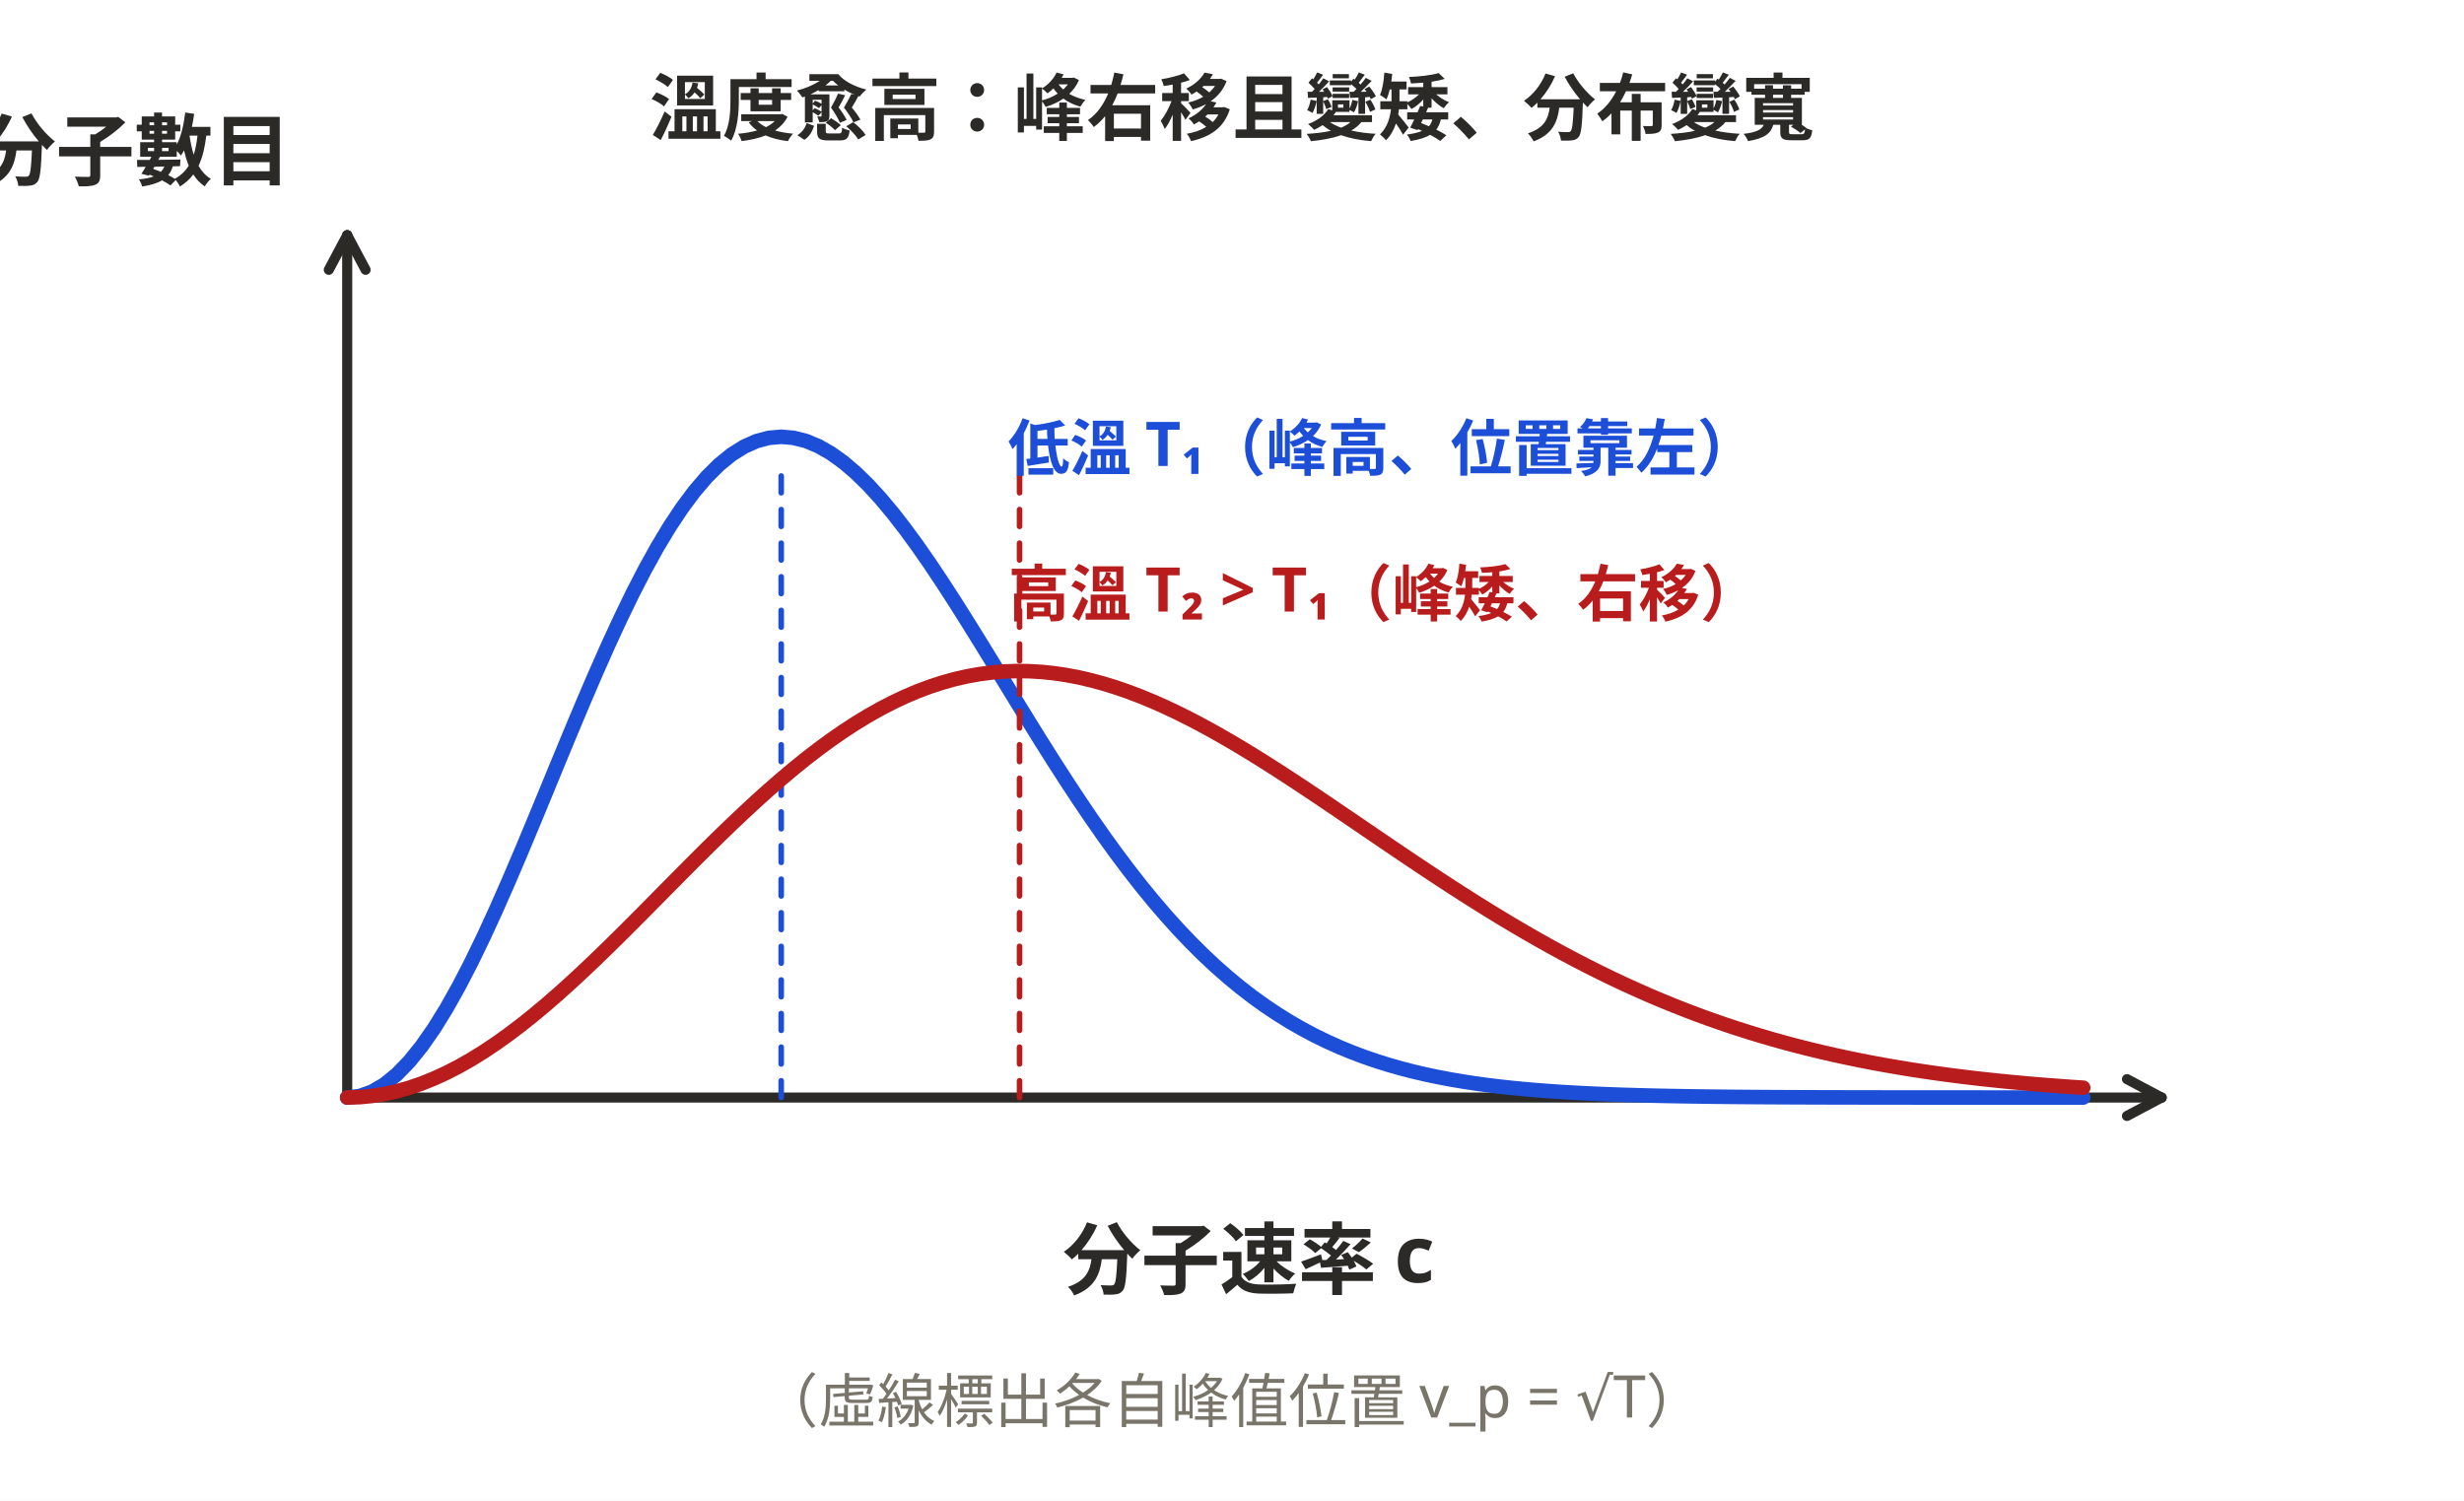
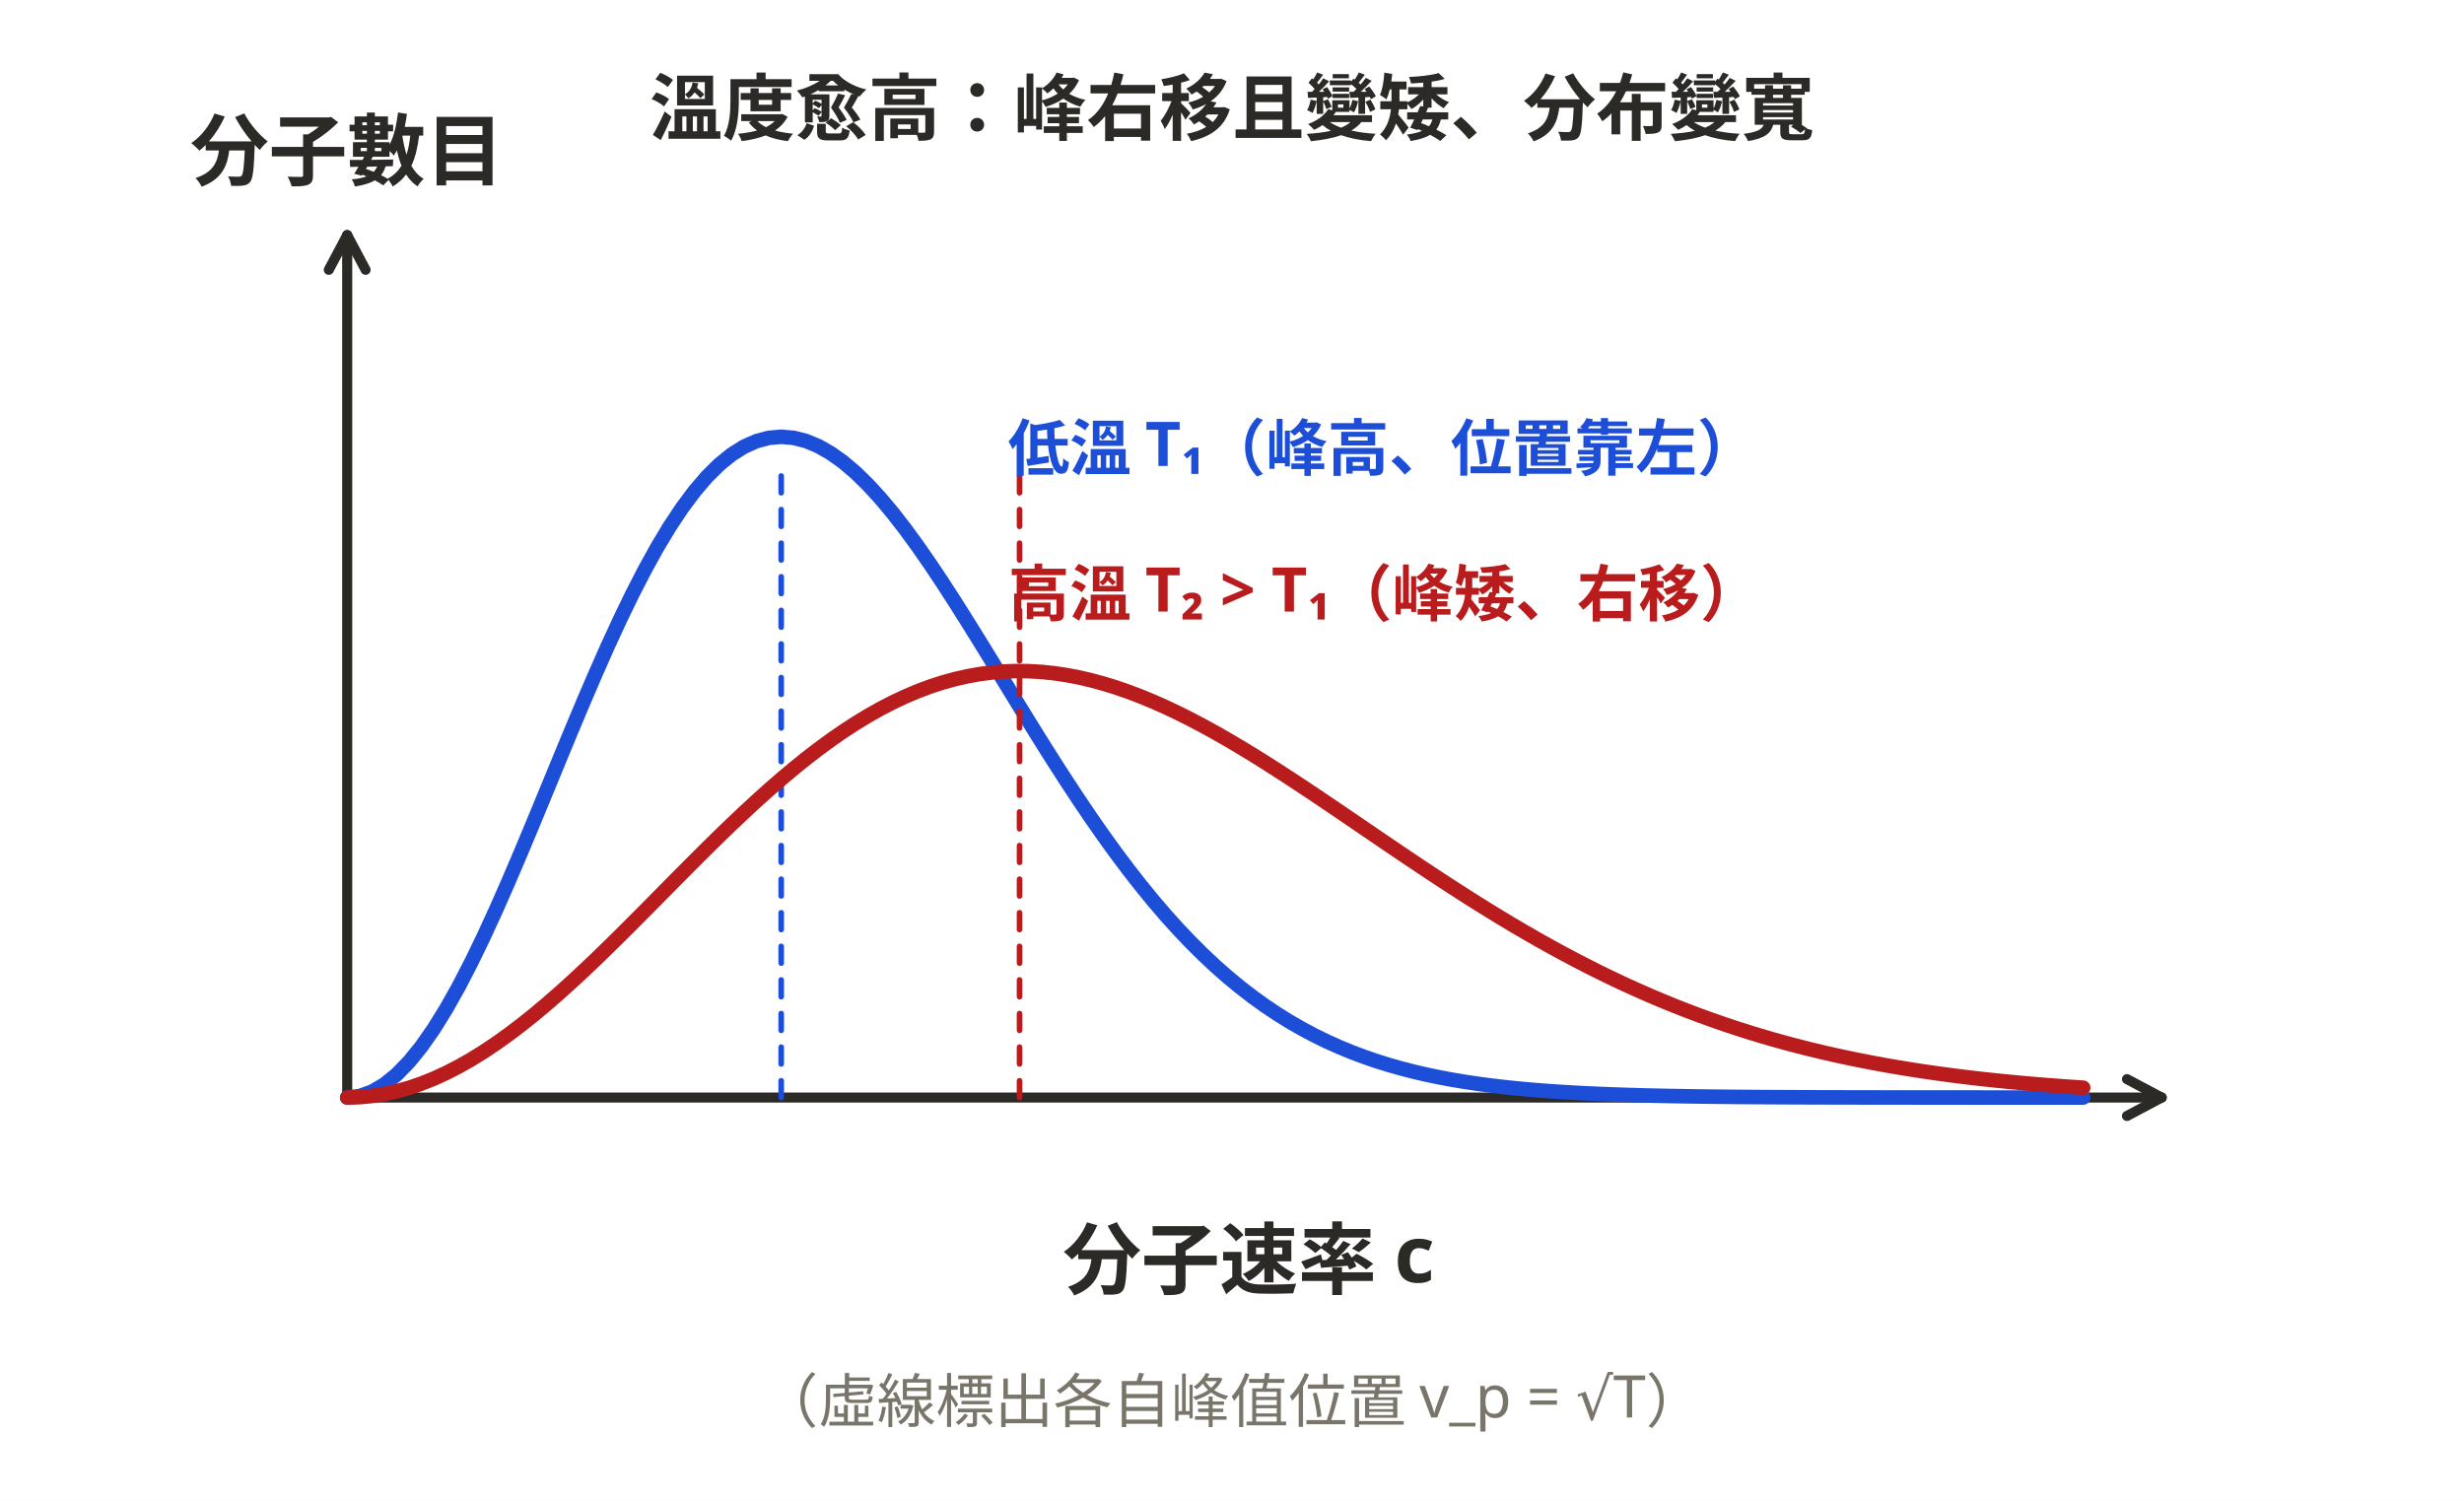
<svg xmlns="http://www.w3.org/2000/svg" viewBox="0 0 440 268" width="440" height="268" font-family="'Microsoft JhengHei','PingFang TC','Noto Sans TC',system-ui,sans-serif">
  <rect x="0" y="0" width="440" height="268" fill="#ffffff" />
  <line x1="62" y1="196" x2="386" y2="196" stroke="#2b2a26" stroke-width="1.8" stroke-linecap="round" />
  <line x1="386" y1="196" x2="379.819" y2="199.286" stroke="#2b2a26" stroke-width="1.8" stroke-linecap="round" />
  <line x1="386" y1="196" x2="379.819" y2="192.714" stroke="#2b2a26" stroke-width="1.8" stroke-linecap="round" />
  <line x1="62" y1="196" x2="62" y2="42" stroke="#2b2a26" stroke-width="1.8" stroke-linecap="round" />
  <line x1="62" y1="42" x2="65.286" y2="48.181" stroke="#2b2a26" stroke-width="1.8" stroke-linecap="round" />
  <line x1="62" y1="42" x2="58.714" y2="48.181" stroke="#2b2a26" stroke-width="1.8" stroke-linecap="round" />
  <text x="223" y="230" font-size="14" fill="#2b2a26" text-anchor="middle" font-weight="bold">分子速率 c</text>
-   <text x="52" y="32" font-size="14" fill="#2b2a26" text-anchor="end" font-weight="bold">分子數目</text>
+   <text x="62" y="32" font-size="14" fill="#2b2a26" text-anchor="middle" font-weight="bold">分子數目</text>
  <polyline points="62,196 64.214,195.738 66.429,194.956 68.643,193.661 70.857,191.865 73.071,189.586 75.286,186.847 77.5,183.673 79.714,180.095 81.929,176.148 84.143,171.868 86.357,167.297 88.571,162.476 90.786,157.451 93,152.267 95.214,146.971 97.429,141.61 99.643,136.23 101.857,130.879 104.071,125.601 106.286,120.44 108.5,115.437 110.714,110.632 112.929,106.06 115.143,101.756 117.357,97.748 119.571,94.064 121.786,90.727 124,87.755 126.214,85.164 128.429,82.966 130.643,81.168 132.857,79.773 135.071,78.783 137.286,78.194 139.5,78 141.714,78.191 143.929,78.754 146.143,79.675 148.357,80.937 150.571,82.52 152.786,84.404 155,86.565 157.214,88.982 159.429,91.628 161.643,94.48 163.857,97.513 166.071,100.701 168.286,104.02 170.5,107.445 172.714,110.952 174.929,114.519 177.143,118.123 179.357,121.745 181.571,125.363 183.786,128.961 186,132.522 188.214,136.03 190.429,139.471 192.643,142.833 194.857,146.106 197.071,149.279 199.286,152.346 201.5,155.299 203.714,158.133 205.929,160.844 208.143,163.43 210.357,165.889 212.571,168.22 214.786,170.424 217,172.501 219.214,174.453 221.429,176.283 223.643,177.994 225.857,179.59 228.071,181.074 230.286,182.45 232.5,183.725 234.714,184.901 236.929,185.984 239.143,186.979 241.357,187.891 243.571,188.725 245.786,189.486 248,190.178 250.214,190.807 252.429,191.377 254.643,191.892 256.857,192.356 259.071,192.774 261.286,193.15 263.5,193.486 265.714,193.787 267.929,194.056 270.143,194.295 272.357,194.508 274.571,194.696 276.786,194.863 279,195.01 281.214,195.14 283.429,195.254 285.643,195.354 287.857,195.442 290.071,195.519 292.286,195.585 294.5,195.644 296.714,195.694 298.929,195.738 301.143,195.776 303.357,195.809 305.571,195.837 307.786,195.862 310,195.883 312.214,195.901 314.429,195.916 316.643,195.929 318.857,195.94 321.071,195.95 323.286,195.958 325.5,195.965 327.714,195.97 329.929,195.975 332.143,195.979 334.357,195.983 336.571,195.986 338.786,195.988 341,195.99 343.214,195.992 345.429,195.993 347.643,195.995 349.857,195.995 352.071,195.996 354.286,195.997 356.5,195.998 358.714,195.998 360.929,195.998 363.143,195.999 365.357,195.999 367.571,195.999 369.786,195.999 372,195.999" fill="none" stroke="#1d4ed8" stroke-width="2.6" stroke-linejoin="round" stroke-linecap="round" />
  <line x1="139.5" y1="196" x2="139.5" y2="83.9" stroke="#1d4ed8" stroke-width="1" stroke-linecap="round" stroke-dasharray="3,3" />
  <polyline points="62,196 64.214,195.93 66.429,195.719 68.643,195.368 70.857,194.879 73.071,194.254 75.286,193.496 77.5,192.606 79.714,191.59 81.929,190.451 84.143,189.193 86.357,187.822 88.571,186.344 90.786,184.763 93,183.087 95.214,181.322 97.429,179.475 99.643,177.553 101.857,175.563 104.071,173.514 106.286,171.414 108.5,169.269 110.714,167.088 112.929,164.88 115.143,162.653 117.357,160.414 119.571,158.172 121.786,155.935 124,153.711 126.214,151.507 128.429,149.332 130.643,147.192 132.857,145.095 135.071,143.048 137.286,141.056 139.5,139.127 141.714,137.267 143.929,135.48 146.143,133.772 148.357,132.148 150.571,130.613 152.786,129.169 155,127.822 157.214,126.573 159.429,125.426 161.643,124.383 163.857,123.445 166.071,122.615 168.286,121.893 170.5,121.279 172.714,120.774 174.929,120.378 177.143,120.09 179.357,119.909 181.571,119.834 183.786,119.863 186,119.993 188.214,120.224 190.429,120.551 192.643,120.973 194.857,121.486 197.071,122.087 199.286,122.772 201.5,123.539 203.714,124.381 205.929,125.297 208.143,126.282 210.357,127.331 212.571,128.44 214.786,129.606 217,130.823 219.214,132.087 221.429,133.395 223.643,134.74 225.857,136.121 228.071,137.531 230.286,138.967 232.5,140.425 234.714,141.901 236.929,143.391 239.143,144.891 241.357,146.397 243.571,147.906 245.786,149.415 248,150.921 250.214,152.42 252.429,153.909 254.643,155.386 256.857,156.848 259.071,158.293 261.286,159.719 263.5,161.123 265.714,162.503 267.929,163.859 270.143,165.187 272.357,166.488 274.571,167.759 276.786,168.999 279,170.208 281.214,171.385 283.429,172.529 285.643,173.639 287.857,174.716 290.071,175.758 292.286,176.766 294.5,177.74 296.714,178.679 298.929,179.585 301.143,180.456 303.357,181.293 305.571,182.097 307.786,182.868 310,183.607 312.214,184.314 314.429,184.99 316.643,185.636 318.857,186.252 321.071,186.838 323.286,187.397 325.5,187.928 327.714,188.433 329.929,188.912 332.143,189.366 334.357,189.796 336.571,190.203 338.786,190.587 341,190.95 343.214,191.293 345.429,191.616 347.643,191.92 349.857,192.205 352.071,192.474 354.286,192.727 356.5,192.963 358.714,193.185 360.929,193.393 363.143,193.587 365.357,193.768 367.571,193.938 369.786,194.096 372,194.243" fill="none" stroke="#b91c1c" stroke-width="2.6" stroke-linejoin="round" stroke-linecap="round" />
  <line x1="182.062" y1="196" x2="182.062" y2="83.9" stroke="#b91c1c" stroke-width="1" stroke-linecap="round" stroke-dasharray="3,3" />
  <text x="180" y="84" font-size="11" fill="#1d4ed8" text-anchor="start" font-weight="bold">低溫 T₁（峰高、位置靠左）</text>
  <text x="180" y="110" font-size="11" fill="#b91c1c" text-anchor="start" font-weight="bold">高溫 T₂ &gt; T₁（峰矮、右移）</text>
  <text x="220" y="24" font-size="13" fill="#2b2a26" text-anchor="middle" font-weight="bold">溫度愈高：峰右移且變矮、分布變寬</text>
  <text x="220" y="254" font-size="10.5" fill="#7a756a" text-anchor="middle" font-weight="normal">（虛線標出各自峰值位置 v_p = √T）</text>
</svg>
